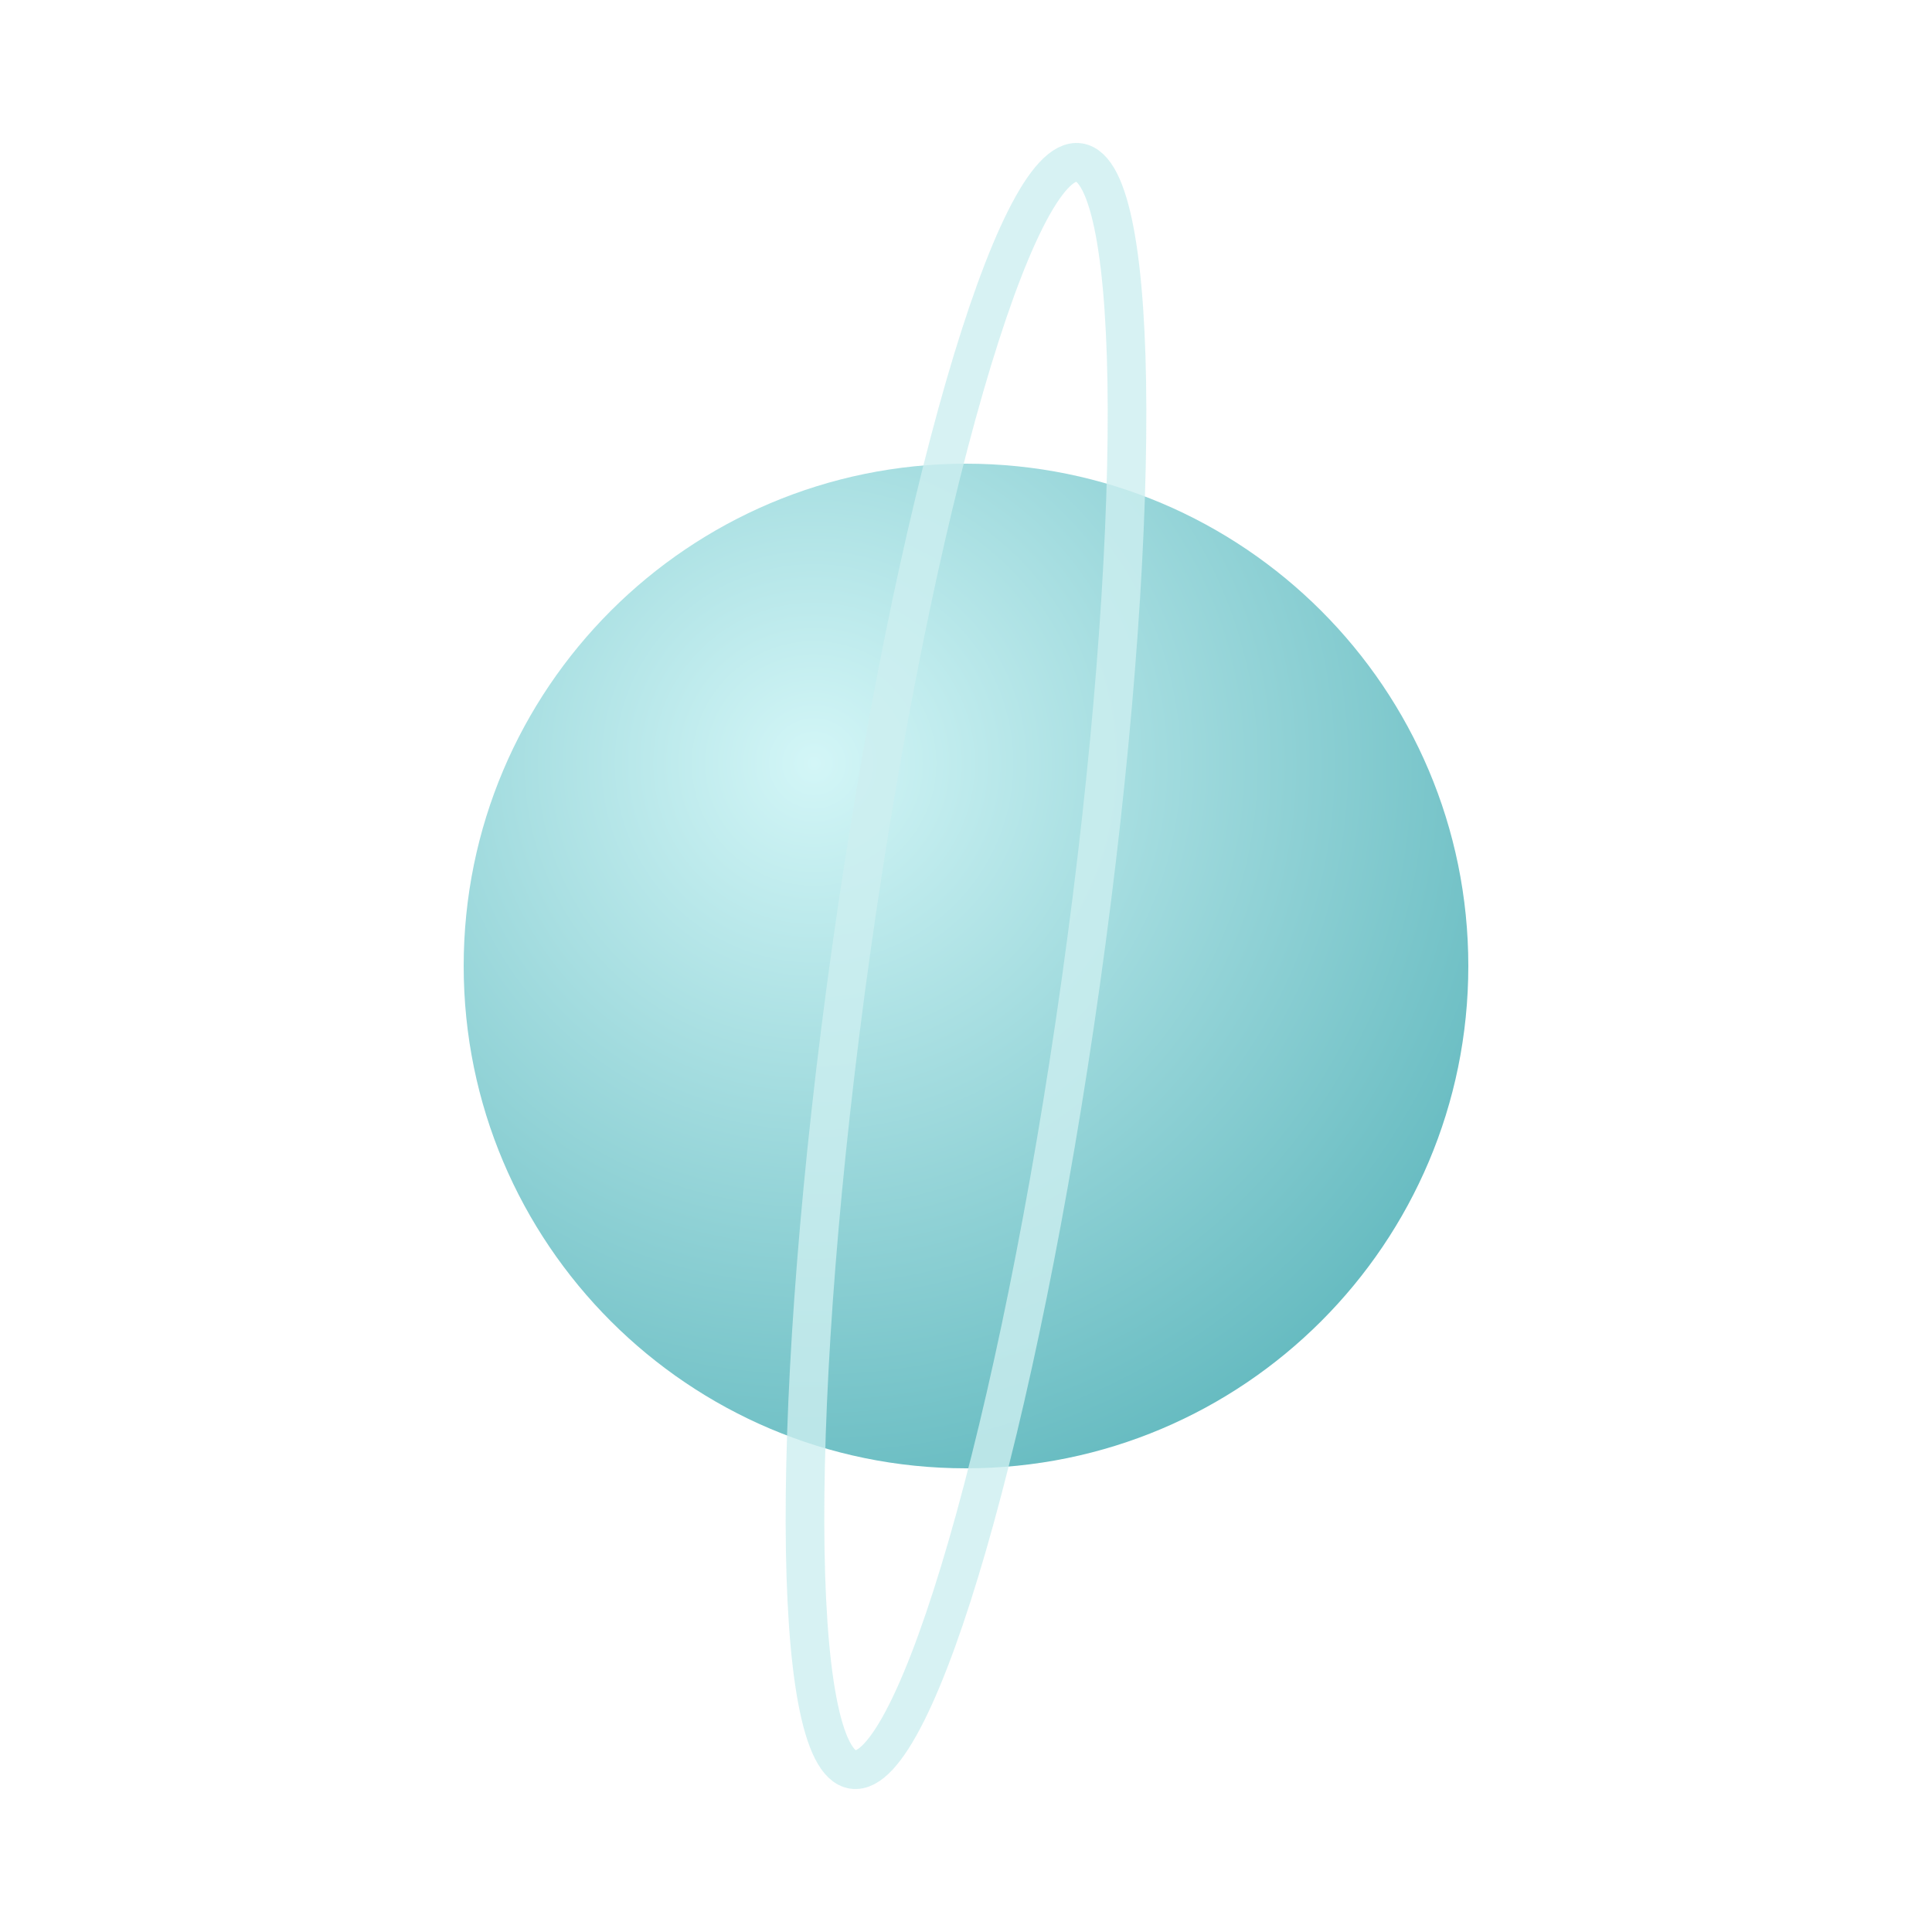
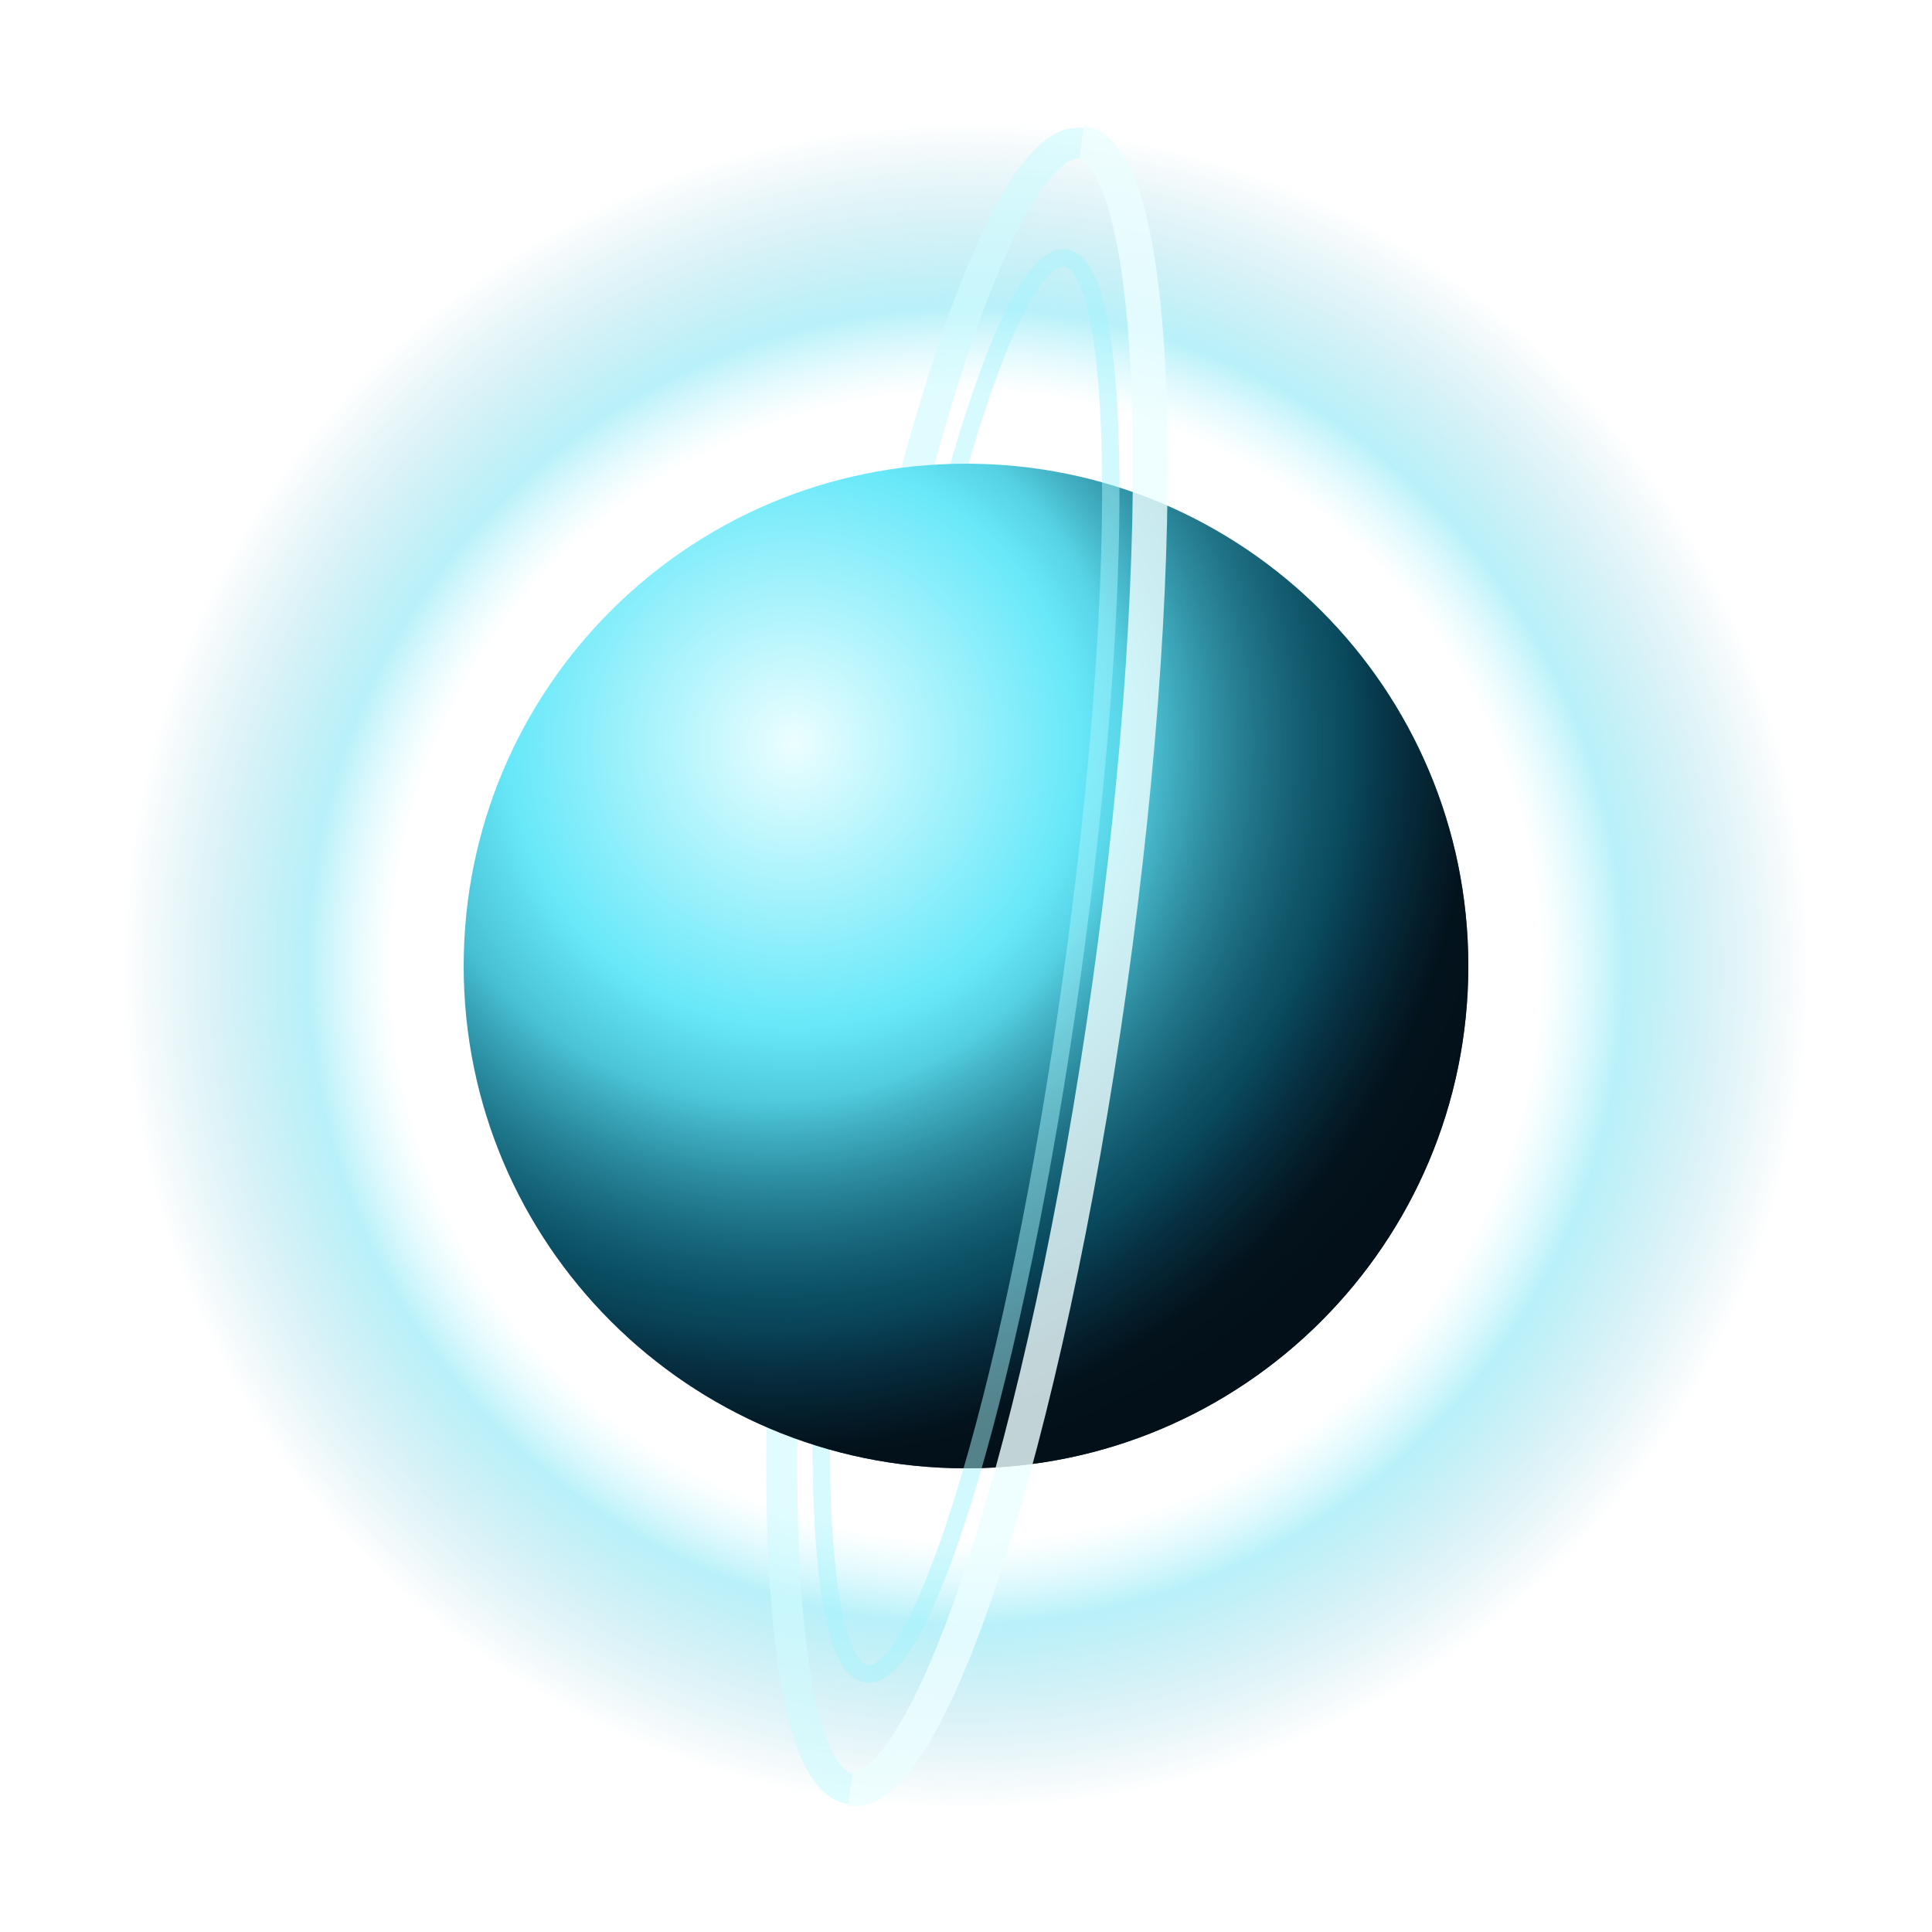
<svg xmlns="http://www.w3.org/2000/svg" viewBox="0 0 100 100">
  <defs>
-     <radialGradient id="g" cx=".35" cy=".3" r=".8">
-       <stop offset="0" stop-color="#d3f6f7" />
-       <stop offset="1" stop-color="#5fb7bd" />
+     <radialGradient id="uAtmo" cx="50%" cy="50%" r="50%">
+       <stop offset="68%" stop-color="#67e8f9" stop-opacity="0" />
+       <stop offset="78%" stop-color="#22d3ee" stop-opacity="0.32" />
+       <stop offset="100%" stop-color="#0891b2" stop-opacity="0" />
    </radialGradient>
+     <radialGradient id="uSurf" cx="33%" cy="28%" r="74%">
+       <stop offset="0%" stop-color="#ecfeff" />
+       <stop offset="38%" stop-color="#67e8f9" />
+       <stop offset="75%" stop-color="#0e7490" />
+       <stop offset="100%" stop-color="#082f49" />
+     </radialGradient>
+     <radialGradient id="uShade" cx="30%" cy="28%" r="74%">
+       <stop offset="48%" stop-color="#000" stop-opacity="0" />
+       <stop offset="78%" stop-color="#041926" stop-opacity="0.48" />
+       <stop offset="95%" stop-color="#020b12" stop-opacity="0.88" />
+     </radialGradient>
+     <clipPath id="uBackRing">
+       <rect x="0" y="0" width="50" height="100" />
+     </clipPath>
+     <clipPath id="uFrontRing">
+       <rect x="50" y="0" width="50" height="100" />
+     </clipPath>
  </defs>
-   <circle cx="50" cy="50" r="26" fill="url(#g)" />
-   <ellipse cx="50" cy="50" rx="6" ry="42" fill="none" stroke="#cdeff0" stroke-width="2" opacity=".8" transform="rotate(8 50 50)" />
+   <circle cx="50" cy="50" r="44" fill="url(#uAtmo)" />
+   <g transform="rotate(8 50 50)" clip-path="url(#uBackRing)">
+     <ellipse cx="50" cy="50" rx="7.5" ry="43" fill="none" stroke="#cffafe" stroke-width="1.6" opacity="0.65" />
+     <ellipse cx="50" cy="50" rx="5.5" ry="37" fill="none" stroke="#a5f3fc" stroke-width="0.9" opacity="0.45" />
+   </g>
+   <circle cx="50" cy="50" r="26" fill="url(#uSurf)" />
+   <circle cx="50" cy="50" r="26" fill="url(#uShade)" />
+   <g transform="rotate(8 50 50)" clip-path="url(#uFrontRing)">
+     <ellipse cx="50" cy="50" rx="7.5" ry="43" fill="none" stroke="#ecfeff" stroke-width="1.8" opacity="0.82" />
+     <ellipse cx="50" cy="50" rx="5.5" ry="37" fill="none" stroke="#a5f3fc" stroke-width="0.9" opacity="0.5" />
+   </g>
</svg>
